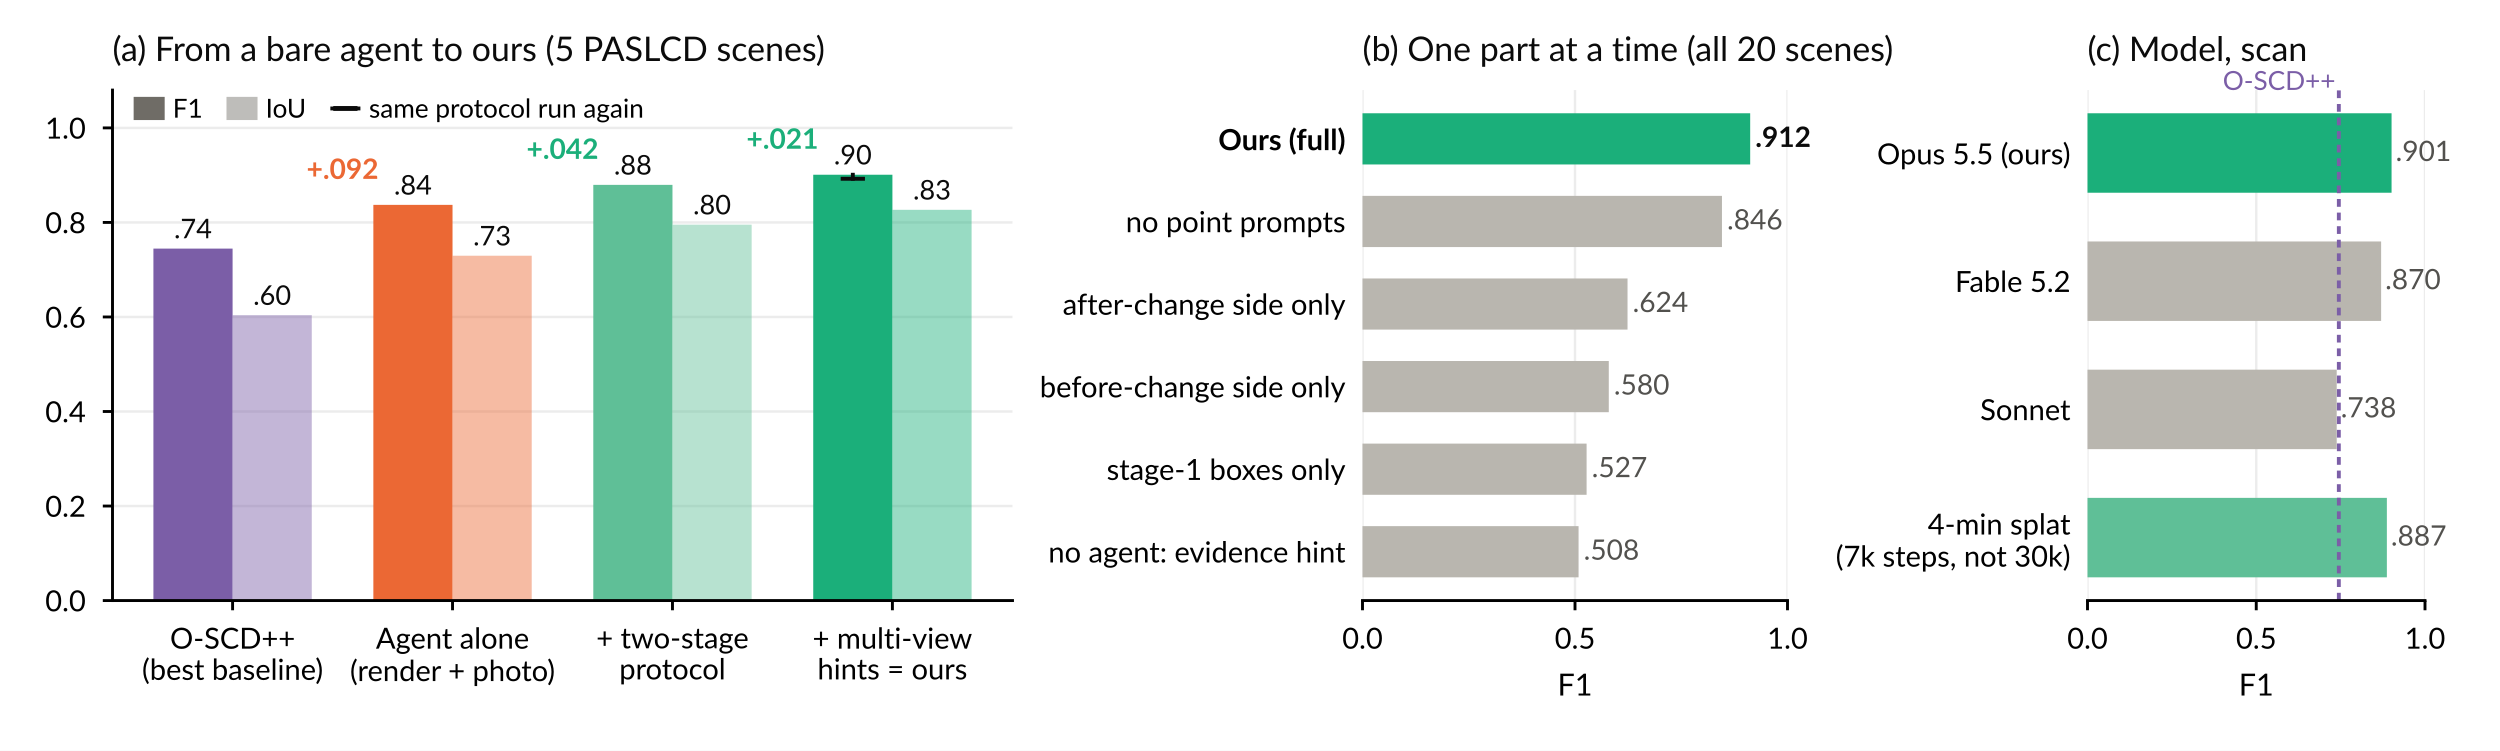
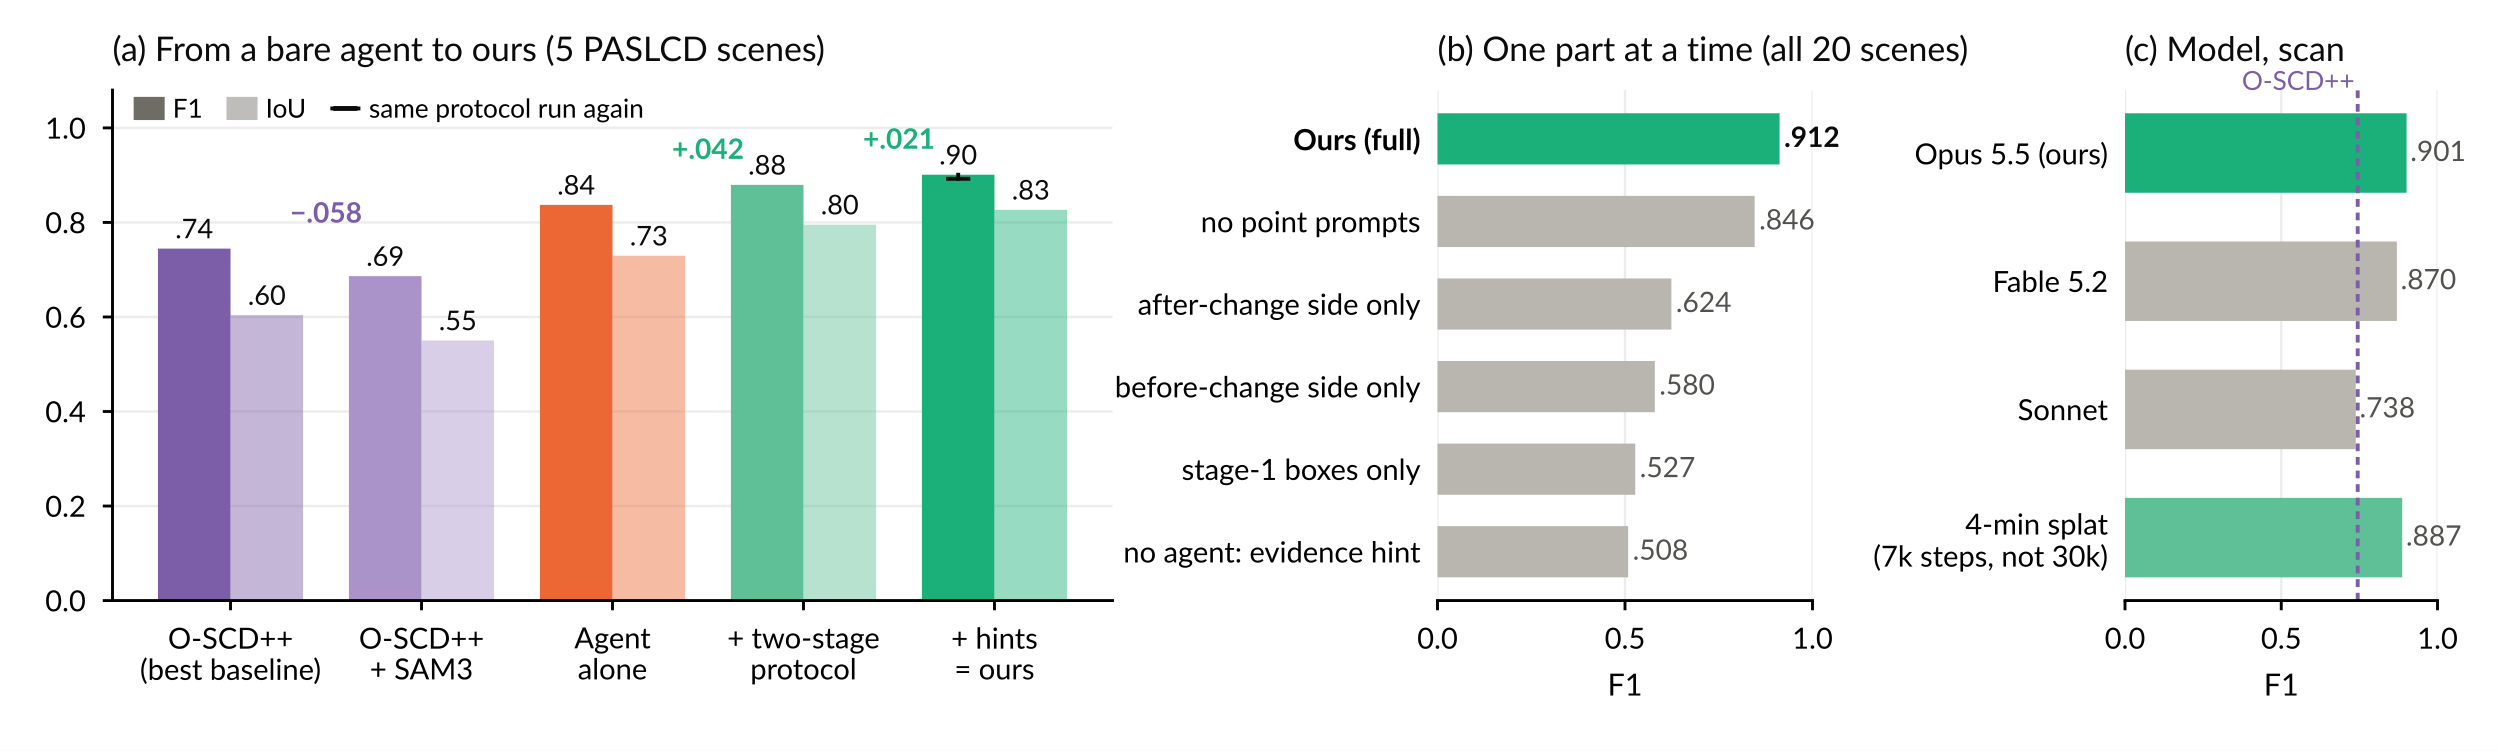
<svg xmlns="http://www.w3.org/2000/svg" xmlns:xlink="http://www.w3.org/1999/xlink" width="515.52pt" height="154.8pt" viewBox="0 0 515.52 154.8" version="1.1">
  <defs>
    <style type="text/css">*{stroke-linejoin: round; stroke-linecap: butt}</style>
  </defs>
  <g id="figure_1">
    <g id="patch_1">
      <path d="M 0 154.8  L 515.52 154.8  L 515.52 0  L 0 0  z " style="fill: #ffffff" />
    </g>
    <g id="axes_1">
      <g id="patch_2">
-         <path d="M 23.198 123.84  L 208.786 123.84  L 208.786 18.576  L 23.198 18.576  z " style="fill: #ffffff" />
+         <path d="M 23.198 123.84  L 229.406 123.84  L 229.406 18.576  L 23.198 18.576  z " style="fill: #ffffff" />
      </g>
      <g id="matplotlib.axis_1">
        <g id="xtick_1">
          <g id="line2d_1">
            <defs>
-               <path id="m0ea1ecc0ac" d="M 0 0  L 0 2  " style="stroke: #000000; stroke-width: 0.6" />
+               <path id="mb992268019" d="M 0 0  L 0 2  " style="stroke: #000000; stroke-width: 0.6" />
            </defs>
            <g>
-               <use xlink:href="#m0ea1ecc0ac" x="47.962" y="123.84" style="stroke: #000000; stroke-width: 0.6" />
+               <use xlink:href="#mb992268019" x="47.537" y="123.84" style="stroke: #000000; stroke-width: 0.6" />
            </g>
          </g>
          <g id="text_1">
-             <text style="font-size: 6px; font-family: 'Lato', 'Nimbus Sans', 'DejaVu Sans', sans-serif" transform="translate(35.05259 133.7594)">O-SCD++</text>
-             <text style="font-size: 6px; font-family: 'Lato', 'Nimbus Sans', 'DejaVu Sans', sans-serif" transform="translate(29.28135 140.1921)">(best baseline)</text>
+             <text style="font-size: 6px; font-family: 'Lato', 'Nimbus Sans', 'DejaVu Sans', sans-serif" transform="translate(34.62802 133.7594)">O-SCD++</text>
+             <text style="font-size: 6px; font-family: 'Lato', 'Nimbus Sans', 'DejaVu Sans', sans-serif" transform="translate(28.85677 140.1921)">(best baseline)</text>
          </g>
        </g>
        <g id="xtick_2">
          <g id="line2d_2">
            <g>
-               <use xlink:href="#m0ea1ecc0ac" x="93.315" y="123.84" style="stroke: #000000; stroke-width: 0.6" />
+               <use xlink:href="#mb992268019" x="86.92" y="123.84" style="stroke: #000000; stroke-width: 0.6" />
            </g>
          </g>
          <g id="text_2">
-             <text style="font-size: 6px; font-family: 'Lato', 'Nimbus Sans', 'DejaVu Sans', sans-serif" transform="translate(77.51032 133.7594)">Agent alone</text>
-             <text style="font-size: 6px; font-family: 'Lato', 'Nimbus Sans', 'DejaVu Sans', sans-serif" transform="translate(72.16845 140.4377)">(render + photo)</text>
+             <text style="font-size: 6px; font-family: 'Lato', 'Nimbus Sans', 'DejaVu Sans', sans-serif" transform="translate(74.01076 133.7594)">O-SCD++</text>
+             <text style="font-size: 6px; font-family: 'Lato', 'Nimbus Sans', 'DejaVu Sans', sans-serif" transform="translate(76.26545 140.092)">+ SAM3</text>
          </g>
        </g>
        <g id="xtick_3">
          <g id="line2d_3">
            <g>
-               <use xlink:href="#m0ea1ecc0ac" x="138.669" y="123.84" style="stroke: #000000; stroke-width: 0.6" />
+               <use xlink:href="#mb992268019" x="126.302" y="123.84" style="stroke: #000000; stroke-width: 0.6" />
            </g>
          </g>
          <g id="text_3">
-             <text style="font-size: 6px; font-family: 'Lato', 'Nimbus Sans', 'DejaVu Sans', sans-serif" transform="translate(122.9493 133.6937)">+ two-stage</text>
-             <text style="font-size: 6px; font-family: 'Lato', 'Nimbus Sans', 'DejaVu Sans', sans-serif" transform="translate(127.6963 140.092)">protocol</text>
+             <text style="font-size: 6px; font-family: 'Lato', 'Nimbus Sans', 'DejaVu Sans', sans-serif" transform="translate(118.4232 133.6937)">Agent</text>
+             <text style="font-size: 6px; font-family: 'Lato', 'Nimbus Sans', 'DejaVu Sans', sans-serif" transform="translate(119.1446 140.092)">alone</text>
          </g>
        </g>
        <g id="xtick_4">
          <g id="line2d_4">
            <g>
-               <use xlink:href="#m0ea1ecc0ac" x="184.022" y="123.84" style="stroke: #000000; stroke-width: 0.6" />
+               <use xlink:href="#mb992268019" x="165.685" y="123.84" style="stroke: #000000; stroke-width: 0.6" />
            </g>
          </g>
          <g id="text_4">
-             <text style="font-size: 6px; font-family: 'Lato', 'Nimbus Sans', 'DejaVu Sans', sans-serif" transform="translate(167.5637 133.7594)">+ multi-view</text>
-             <text style="font-size: 6px; font-family: 'Lato', 'Nimbus Sans', 'DejaVu Sans', sans-serif" transform="translate(168.5702 140.092)">hints = ours</text>
+             <text style="font-size: 6px; font-family: 'Lato', 'Nimbus Sans', 'DejaVu Sans', sans-serif" transform="translate(149.9656 133.6937)">+ two-stage</text>
+             <text style="font-size: 6px; font-family: 'Lato', 'Nimbus Sans', 'DejaVu Sans', sans-serif" transform="translate(154.7126 140.092)">protocol</text>
+           </g>
+         </g>
+         <g id="xtick_5">
+           <g id="line2d_5">
+             <g>
+               <use xlink:href="#mb992268019" x="205.068" y="123.84" style="stroke: #000000; stroke-width: 0.6" />
+             </g>
+           </g>
+           <g id="text_5">
+             <text style="font-size: 6px; font-family: 'Lato', 'Nimbus Sans', 'DejaVu Sans', sans-serif" transform="translate(196.1405 133.7594)">+ hints</text>
+             <text style="font-size: 6px; font-family: 'Lato', 'Nimbus Sans', 'DejaVu Sans', sans-serif" transform="translate(196.8029 140.092)">= ours</text>
          </g>
        </g>
      </g>
      <g id="matplotlib.axis_2">
        <g id="ytick_1">
-           <g id="line2d_5">
-             <path d="M 23.198 123.84  L 208.786 123.84  " clip-path="url(#p0ca81a09af)" style="fill: none; stroke: #ececec; stroke-width: 0.5; stroke-linecap: square" />
-           </g>
          <g id="line2d_6">
+             <path d="M 23.198 123.84  L 229.406 123.84  " clip-path="url(#p29fb59a063)" style="fill: none; stroke: #ececec; stroke-width: 0.5; stroke-linecap: square" />
+           </g>
+           <g id="line2d_7">
            <defs>
-               <path id="mcb70f7524a" d="M 0 0  L -2 0  " style="stroke: #000000; stroke-width: 0.6" />
+               <path id="m5545a5980c" d="M 0 0  L -2 0  " style="stroke: #000000; stroke-width: 0.6" />
            </defs>
            <g>
-               <use xlink:href="#mcb70f7524a" x="23.198" y="123.84" style="stroke: #000000; stroke-width: 0.6" />
-             </g>
-           </g>
-           <g id="text_5">
+               <use xlink:href="#m5545a5980c" x="23.198" y="123.84" style="stroke: #000000; stroke-width: 0.6" />
+             </g>
+           </g>
+           <g id="text_6">
            <text style="font-size: 6px; font-family: 'Lato', 'Nimbus Sans', 'DejaVu Sans', sans-serif; text-anchor: end" x="17.698" y="126.05" transform="rotate(-0 17.6984 126.0497)">0.0</text>
          </g>
        </g>
        <g id="ytick_2">
-           <g id="line2d_7">
-             <path d="M 23.198 104.347  L 208.786 104.347  " clip-path="url(#p0ca81a09af)" style="fill: none; stroke: #ececec; stroke-width: 0.5; stroke-linecap: square" />
-           </g>
          <g id="line2d_8">
-             <g>
-               <use xlink:href="#mcb70f7524a" x="23.198" y="104.347" style="stroke: #000000; stroke-width: 0.6" />
-             </g>
-           </g>
-           <g id="text_6">
+             <path d="M 23.198 104.347  L 229.406 104.347  " clip-path="url(#p29fb59a063)" style="fill: none; stroke: #ececec; stroke-width: 0.5; stroke-linecap: square" />
+           </g>
+           <g id="line2d_9">
+             <g>
+               <use xlink:href="#m5545a5980c" x="23.198" y="104.347" style="stroke: #000000; stroke-width: 0.6" />
+             </g>
+           </g>
+           <g id="text_7">
            <text style="font-size: 6px; font-family: 'Lato', 'Nimbus Sans', 'DejaVu Sans', sans-serif; text-anchor: end" x="17.698" y="106.556" transform="rotate(-0 17.6984 106.5564)">0.2</text>
          </g>
        </g>
        <g id="ytick_3">
-           <g id="line2d_9">
-             <path d="M 23.198 84.853  L 208.786 84.853  " clip-path="url(#p0ca81a09af)" style="fill: none; stroke: #ececec; stroke-width: 0.5; stroke-linecap: square" />
-           </g>
          <g id="line2d_10">
-             <g>
-               <use xlink:href="#mcb70f7524a" x="23.198" y="84.853" style="stroke: #000000; stroke-width: 0.6" />
-             </g>
-           </g>
-           <g id="text_7">
+             <path d="M 23.198 84.853  L 229.406 84.853  " clip-path="url(#p29fb59a063)" style="fill: none; stroke: #ececec; stroke-width: 0.5; stroke-linecap: square" />
+           </g>
+           <g id="line2d_11">
+             <g>
+               <use xlink:href="#m5545a5980c" x="23.198" y="84.853" style="stroke: #000000; stroke-width: 0.6" />
+             </g>
+           </g>
+           <g id="text_8">
            <text style="font-size: 6px; font-family: 'Lato', 'Nimbus Sans', 'DejaVu Sans', sans-serif; text-anchor: end" x="17.698" y="87.063" transform="rotate(-0 17.6984 87.06302)">0.4</text>
          </g>
        </g>
        <g id="ytick_4">
-           <g id="line2d_11">
-             <path d="M 23.198 65.36  L 208.786 65.36  " clip-path="url(#p0ca81a09af)" style="fill: none; stroke: #ececec; stroke-width: 0.5; stroke-linecap: square" />
-           </g>
          <g id="line2d_12">
-             <g>
-               <use xlink:href="#mcb70f7524a" x="23.198" y="65.36" style="stroke: #000000; stroke-width: 0.6" />
-             </g>
-           </g>
-           <g id="text_8">
+             <path d="M 23.198 65.36  L 229.406 65.36  " clip-path="url(#p29fb59a063)" style="fill: none; stroke: #ececec; stroke-width: 0.5; stroke-linecap: square" />
+           </g>
+           <g id="line2d_13">
+             <g>
+               <use xlink:href="#m5545a5980c" x="23.198" y="65.36" style="stroke: #000000; stroke-width: 0.6" />
+             </g>
+           </g>
+           <g id="text_9">
            <text style="font-size: 6px; font-family: 'Lato', 'Nimbus Sans', 'DejaVu Sans', sans-serif; text-anchor: end" x="17.698" y="67.57" transform="rotate(-0 17.6984 67.56969)">0.6</text>
          </g>
        </g>
        <g id="ytick_5">
-           <g id="line2d_13">
-             <path d="M 23.198 45.867  L 208.786 45.867  " clip-path="url(#p0ca81a09af)" style="fill: none; stroke: #ececec; stroke-width: 0.5; stroke-linecap: square" />
-           </g>
          <g id="line2d_14">
-             <g>
-               <use xlink:href="#mcb70f7524a" x="23.198" y="45.867" style="stroke: #000000; stroke-width: 0.6" />
-             </g>
-           </g>
-           <g id="text_9">
+             <path d="M 23.198 45.867  L 229.406 45.867  " clip-path="url(#p29fb59a063)" style="fill: none; stroke: #ececec; stroke-width: 0.5; stroke-linecap: square" />
+           </g>
+           <g id="line2d_15">
+             <g>
+               <use xlink:href="#m5545a5980c" x="23.198" y="45.867" style="stroke: #000000; stroke-width: 0.6" />
+             </g>
+           </g>
+           <g id="text_10">
            <text style="font-size: 6px; font-family: 'Lato', 'Nimbus Sans', 'DejaVu Sans', sans-serif; text-anchor: end" x="17.698" y="48.076" transform="rotate(-0 17.6984 48.07635)">0.8</text>
          </g>
        </g>
        <g id="ytick_6">
-           <g id="line2d_15">
-             <path d="M 23.198 26.373  L 208.786 26.373  " clip-path="url(#p0ca81a09af)" style="fill: none; stroke: #ececec; stroke-width: 0.5; stroke-linecap: square" />
-           </g>
          <g id="line2d_16">
-             <g>
-               <use xlink:href="#mcb70f7524a" x="23.198" y="26.373" style="stroke: #000000; stroke-width: 0.6" />
-             </g>
-           </g>
-           <g id="text_10">
+             <path d="M 23.198 26.373  L 229.406 26.373  " clip-path="url(#p29fb59a063)" style="fill: none; stroke: #ececec; stroke-width: 0.5; stroke-linecap: square" />
+           </g>
+           <g id="line2d_17">
+             <g>
+               <use xlink:href="#m5545a5980c" x="23.198" y="26.373" style="stroke: #000000; stroke-width: 0.6" />
+             </g>
+           </g>
+           <g id="text_11">
            <text style="font-size: 6px; font-family: 'Lato', 'Nimbus Sans', 'DejaVu Sans', sans-serif; text-anchor: end" x="17.698" y="28.583" transform="rotate(-0 17.6984 28.58302)">1.0</text>
          </g>
        </g>
      </g>
      <g id="patch_3">
-         <path d="M 31.634 123.84  L 47.962 123.84  L 47.962 51.257  L 31.634 51.257  z " clip-path="url(#p0ca81a09af)" style="fill: #7b5ea7" />
+         <path d="M 32.571 123.84  L 47.537 123.84  L 47.537 51.257  L 32.571 51.257  z " clip-path="url(#p29fb59a063)" style="fill: #7b5ea7" />
      </g>
      <g id="patch_4">
-         <path d="M 47.962 123.84  L 64.289 123.84  L 64.289 64.99  L 47.962 64.99  z " clip-path="url(#p0ca81a09af)" style="fill: #7b5ea7; opacity: 0.45" />
+         <path d="M 47.537 123.84  L 62.502 123.84  L 62.502 64.99  L 47.537 64.99  z " clip-path="url(#p29fb59a063)" style="fill: #7b5ea7; opacity: 0.45" />
      </g>
      <g id="patch_5">
-         <path d="M 76.988 123.84  L 93.315 123.84  L 93.315 42.251  L 76.988 42.251  z " clip-path="url(#p0ca81a09af)" style="fill: #eb6834" />
+         <path d="M 71.954 123.84  L 86.92 123.84  L 86.92 56.945  L 71.954 56.945  z " clip-path="url(#p29fb59a063)" style="fill: #a993c9" />
      </g>
      <g id="patch_6">
-         <path d="M 93.315 123.84  L 109.642 123.84  L 109.642 52.732  L 93.315 52.732  z " clip-path="url(#p0ca81a09af)" style="fill: #eb6834; opacity: 0.45" />
+         <path d="M 86.92 123.84  L 101.885 123.84  L 101.885 70.208  L 86.92 70.208  z " clip-path="url(#p29fb59a063)" style="fill: #a993c9; opacity: 0.45" />
      </g>
      <g id="patch_7">
-         <path d="M 122.342 123.84  L 138.669 123.84  L 138.669 38.12  L 122.342 38.12  z " clip-path="url(#p0ca81a09af)" style="fill: #5fbf97" />
+         <path d="M 111.337 123.84  L 126.302 123.84  L 126.302 42.251  L 111.337 42.251  z " clip-path="url(#p29fb59a063)" style="fill: #eb6834" />
      </g>
      <g id="patch_8">
-         <path d="M 138.669 123.84  L 154.996 123.84  L 154.996 46.327  L 138.669 46.327  z " clip-path="url(#p0ca81a09af)" style="fill: #5fbf97; opacity: 0.45" />
+         <path d="M 126.302 123.84  L 141.268 123.84  L 141.268 52.732  L 126.302 52.732  z " clip-path="url(#p29fb59a063)" style="fill: #eb6834; opacity: 0.45" />
      </g>
      <g id="patch_9">
-         <path d="M 167.695 123.84  L 184.022 123.84  L 184.022 36.028  L 167.695 36.028  z " clip-path="url(#p0ca81a09af)" style="fill: #1baf7a" />
+         <path d="M 150.72 123.84  L 165.685 123.84  L 165.685 38.12  L 150.72 38.12  z " clip-path="url(#p29fb59a063)" style="fill: #5fbf97" />
      </g>
      <g id="patch_10">
-         <path d="M 184.022 123.84  L 200.35 123.84  L 200.35 43.266  L 184.022 43.266  z " clip-path="url(#p0ca81a09af)" style="fill: #1baf7a; opacity: 0.45" />
+         <path d="M 165.685 123.84  L 180.651 123.84  L 180.651 46.327  L 165.685 46.327  z " clip-path="url(#p29fb59a063)" style="fill: #5fbf97; opacity: 0.45" />
      </g>
      <g id="patch_11">
+         <path d="M 190.102 123.84  L 205.068 123.84  L 205.068 36.028  L 190.102 36.028  z " clip-path="url(#p29fb59a063)" style="fill: #1baf7a" />
+       </g>
+       <g id="patch_12">
+         <path d="M 205.068 123.84  L 220.033 123.84  L 220.033 43.266  L 205.068 43.266  z " clip-path="url(#p29fb59a063)" style="fill: #1baf7a; opacity: 0.45" />
+       </g>
+       <g id="patch_13">
        <path d="M 23.198 123.84  L 23.198 18.576  " style="fill: none; stroke: #000000; stroke-width: 0.6; stroke-linejoin: miter; stroke-linecap: square" />
      </g>
-       <g id="patch_12">
-         <path d="M 23.198 123.84  L 208.786 123.84  " style="fill: none; stroke: #000000; stroke-width: 0.6; stroke-linejoin: miter; stroke-linecap: square" />
-       </g>
-       <g id="text_11">
-         <text style="font-size: 5.6px; font-family: 'Lato', 'Nimbus Sans', 'DejaVu Sans', sans-serif; text-anchor: middle; fill: #0b0b0b" x="39.798" y="49.126" transform="rotate(-0 39.79784 49.12622)">.74</text>
+       <g id="patch_14">
+         <path d="M 23.198 123.84  L 229.406 123.84  " style="fill: none; stroke: #000000; stroke-width: 0.6; stroke-linejoin: miter; stroke-linecap: square" />
      </g>
      <g id="text_12">
-         <text style="font-size: 5.6px; font-family: 'Lato', 'Nimbus Sans', 'DejaVu Sans', sans-serif; text-anchor: middle; fill: #0b0b0b" x="56.125" y="62.859" transform="rotate(-0 56.12516 62.85928)">.60</text>
+         <text style="font-size: 5.6px; font-family: 'Lato', 'Nimbus Sans', 'DejaVu Sans', sans-serif; text-anchor: middle; fill: #0b0b0b" x="40.054" y="49.126" transform="rotate(-0 40.05421 49.12622)">.74</text>
      </g>
      <g id="text_13">
-         <text style="font-size: 5.6px; font-family: 'Lato', 'Nimbus Sans', 'DejaVu Sans', sans-serif; text-anchor: middle; fill: #0b0b0b" x="85.152" y="40.12" transform="rotate(-0 85.15151 40.1203)">.84</text>
+         <text style="font-size: 5.6px; font-family: 'Lato', 'Nimbus Sans', 'DejaVu Sans', sans-serif; text-anchor: middle; fill: #0b0b0b" x="55.02" y="62.859" transform="rotate(-0 55.01965 62.85928)">.60</text>
      </g>
      <g id="text_14">
-         <text style="font-size: 5.6px; font-family: 'Lato', 'Nimbus Sans', 'DejaVu Sans', sans-serif; text-anchor: middle; fill: #0b0b0b" x="101.479" y="50.602" transform="rotate(-0 101.4788 50.60187)">.73</text>
+         <text style="font-size: 5.6px; font-family: 'Lato', 'Nimbus Sans', 'DejaVu Sans', sans-serif; text-anchor: middle; fill: #0b0b0b" x="79.437" y="54.814" transform="rotate(-0 79.43694 54.81438)">.69</text>
      </g>
      <g id="text_15">
-         <text style="font-size: 5.6px; font-family: 'Lato', 'Nimbus Sans', 'DejaVu Sans', sans-serif; text-anchor: middle; fill: #0b0b0b" x="130.505" y="35.99" transform="rotate(-0 130.5052 35.98967)">.88</text>
+         <text style="font-size: 5.6px; font-family: 'Lato', 'Nimbus Sans', 'DejaVu Sans', sans-serif; text-anchor: middle; fill: #0b0b0b" x="94.402" y="68.078" transform="rotate(-0 94.40238 68.07764)">.55</text>
      </g>
      <g id="text_16">
-         <text style="font-size: 5.6px; font-family: 'Lato', 'Nimbus Sans', 'DejaVu Sans', sans-serif; text-anchor: middle; fill: #0b0b0b" x="146.832" y="44.196" transform="rotate(-0 146.8325 44.19636)">.80</text>
+         <text style="font-size: 5.6px; font-family: 'Lato', 'Nimbus Sans', 'DejaVu Sans', sans-serif; text-anchor: middle; fill: #0b0b0b" x="118.82" y="40.12" transform="rotate(-0 118.8197 40.1203)">.84</text>
      </g>
      <g id="text_17">
-         <text style="font-size: 5.6px; font-family: 'Lato', 'Nimbus Sans', 'DejaVu Sans', sans-serif; text-anchor: middle; fill: #0b0b0b" x="175.859" y="33.898" transform="rotate(-0 175.8588 33.89803)">.90</text>
+         <text style="font-size: 5.6px; font-family: 'Lato', 'Nimbus Sans', 'DejaVu Sans', sans-serif; text-anchor: middle; fill: #0b0b0b" x="133.785" y="50.602" transform="rotate(-0 133.7851 50.60187)">.73</text>
      </g>
      <g id="text_18">
-         <text style="font-size: 5.6px; font-family: 'Lato', 'Nimbus Sans', 'DejaVu Sans', sans-serif; text-anchor: middle; fill: #0b0b0b" x="192.186" y="41.136" transform="rotate(-0 192.1862 41.13591)">.83</text>
+         <text style="font-size: 5.6px; font-family: 'Lato', 'Nimbus Sans', 'DejaVu Sans', sans-serif; text-anchor: middle; fill: #0b0b0b" x="158.202" y="35.99" transform="rotate(-0 158.2024 35.98967)">.88</text>
      </g>
      <g id="text_19">
-         <text style="font-weight: 700; font-size: 5.8px; font-family: 'Lato', 'Nimbus Sans', 'DejaVu Sans', sans-serif; text-anchor: middle; fill: #eb6834" x="70.638" y="36.89" transform="rotate(-0 70.63833 36.88999)">+.092</text>
+         <text style="font-size: 5.6px; font-family: 'Lato', 'Nimbus Sans', 'DejaVu Sans', sans-serif; text-anchor: middle; fill: #0b0b0b" x="173.168" y="44.196" transform="rotate(-0 173.1679 44.19636)">.80</text>
      </g>
      <g id="text_20">
-         <text style="font-weight: 700; font-size: 5.8px; font-family: 'Lato', 'Nimbus Sans', 'DejaVu Sans', sans-serif; text-anchor: middle; fill: #1baf7a" x="115.992" y="32.759" transform="rotate(-0 115.992 32.75935)">+.042</text>
+         <text style="font-size: 5.6px; font-family: 'Lato', 'Nimbus Sans', 'DejaVu Sans', sans-serif; text-anchor: middle; fill: #0b0b0b" x="197.585" y="33.898" transform="rotate(-0 197.5851 33.89803)">.90</text>
      </g>
      <g id="text_21">
-         <text style="font-weight: 700; font-size: 5.8px; font-family: 'Lato', 'Nimbus Sans', 'DejaVu Sans', sans-serif; text-anchor: middle; fill: #1baf7a" x="161.346" y="30.668" transform="rotate(-0 161.3457 30.66772)">+.021</text>
+         <text style="font-size: 5.6px; font-family: 'Lato', 'Nimbus Sans', 'DejaVu Sans', sans-serif; text-anchor: middle; fill: #0b0b0b" x="212.551" y="41.136" transform="rotate(-0 212.5506 41.13591)">.83</text>
      </g>
      <g id="text_22">
+         <text style="font-weight: 700; font-size: 5.8px; font-family: 'Lato', 'Nimbus Sans', 'DejaVu Sans', sans-serif; text-anchor: middle; fill: #7b5ea7" x="67.228" y="45.896" transform="rotate(-0 67.2283 45.89591)">−.058</text>
+       </g>
+       <g id="text_23">
+         <text style="font-weight: 700; font-size: 5.8px; font-family: 'Lato', 'Nimbus Sans', 'DejaVu Sans', sans-serif; text-anchor: middle; fill: #1baf7a" x="145.994" y="32.759" transform="rotate(-0 145.9938 32.75935)">+.042</text>
+       </g>
+       <g id="text_24">
+         <text style="font-weight: 700; font-size: 5.8px; font-family: 'Lato', 'Nimbus Sans', 'DejaVu Sans', sans-serif; text-anchor: middle; fill: #1baf7a" x="185.377" y="30.668" transform="rotate(-0 185.3765 30.66772)">+.021</text>
+       </g>
+       <g id="text_25">
        <text style="font-size: 7px; font-family: 'Lato', 'Nimbus Sans', 'DejaVu Sans', sans-serif; text-anchor: start; fill: #0b0b0b" x="23.198" y="12.576" transform="rotate(-0 23.1984 12.576)">(a) From a bare agent to ours  (5 PASLCD scenes)</text>
      </g>
-       <g id="line2d_17">
-         <path d="M 175.859 36.863  L 175.859 36.028  " clip-path="url(#p0ca81a09af)" style="fill: none; stroke: #0b0b0b; stroke-width: 0.8; stroke-linecap: square" />
-       </g>
      <g id="line2d_18">
+         <path d="M 197.585 36.863  L 197.585 36.028  " clip-path="url(#p29fb59a063)" style="fill: none; stroke: #0b0b0b; stroke-width: 0.8; stroke-linecap: square" />
+       </g>
+       <g id="line2d_19">
        <defs>
-           <path id="mda3240e6ec" d="M 2.5 0  L -2.5 -0  " style="stroke: #0b0b0b; stroke-width: 0.8" />
+           <path id="m561ad31803" d="M 2.5 0  L -2.5 -0  " style="stroke: #0b0b0b; stroke-width: 0.8" />
        </defs>
-         <g clip-path="url(#p0ca81a09af)">
-           <use xlink:href="#mda3240e6ec" x="175.859" y="36.863" style="fill: #0b0b0b; stroke: #0b0b0b; stroke-width: 0.8" />
+         <g clip-path="url(#p29fb59a063)">
+           <use xlink:href="#m561ad31803" x="197.585" y="36.863" style="fill: #0b0b0b; stroke: #0b0b0b; stroke-width: 0.8" />
        </g>
      </g>
      <g id="legend_1">
-         <g id="patch_13">
+         <g id="patch_15">
          <path d="M 28.058 24.256  L 33.458 24.256  L 33.458 20.476  L 28.058 20.476  z " style="fill: #6f6c66; stroke: #6f6c66; stroke-linejoin: miter" />
        </g>
-         <g id="text_23">
+         <g id="text_26">
          <text style="font-size: 5.4px; font-family: 'Lato', 'Nimbus Sans', 'DejaVu Sans', sans-serif; text-anchor: start" x="35.618" y="24.256" transform="rotate(-0 35.6184 24.25552)">F1</text>
        </g>
-         <g id="patch_14">
+         <g id="patch_16">
          <path d="M 47.204 24.256  L 52.604 24.256  L 52.604 20.476  L 47.204 20.476  z " style="fill: #6f6c66; opacity: 0.45; stroke: #6f6c66; stroke-linejoin: miter" />
        </g>
-         <g id="text_24">
+         <g id="text_27">
          <text style="font-size: 5.4px; font-family: 'Lato', 'Nimbus Sans', 'DejaVu Sans', sans-serif; text-anchor: start" x="54.764" y="24.256" transform="rotate(-0 54.76393 24.25552)">IoU</text>
        </g>
-         <g id="line2d_19">
+         <g id="line2d_20">
          <path d="M 68.52 22.366  L 71.22 22.366  L 73.92 22.366  " style="fill: none; stroke: #0b0b0b; stroke-width: 0.8; stroke-linecap: square" />
          <defs>
-             <path id="md115f1f665" d="M 2.5 0  L -2.5 -0  " style="stroke: #0b0b0b" />
+             <path id="mec2318c222" d="M 2.5 0  L -2.5 -0  " style="stroke: #0b0b0b" />
          </defs>
          <g>
-             <use xlink:href="#md115f1f665" x="71.22" y="22.366" style="fill: #0b0b0b; stroke: #0b0b0b" />
-           </g>
-         </g>
-         <g id="text_25">
+             <use xlink:href="#mec2318c222" x="71.22" y="22.366" style="fill: #0b0b0b; stroke: #0b0b0b" />
+           </g>
+         </g>
+         <g id="text_28">
          <text style="font-size: 5.4px; font-family: 'Lato', 'Nimbus Sans', 'DejaVu Sans', sans-serif; text-anchor: start" x="76.08" y="24.256" transform="rotate(-0 76.08043 24.25552)">same protocol run again</text>
        </g>
      </g>
    </g>
    <g id="axes_2">
-       <g id="patch_15">
-         <path d="M 280.958 123.84  L 368.597 123.84  L 368.597 18.576  L 280.958 18.576  z " style="fill: #ffffff" />
+       <g id="patch_17">
+         <path d="M 296.424 123.84  L 373.752 123.84  L 373.752 18.576  L 296.424 18.576  z " style="fill: #ffffff" />
      </g>
      <g id="matplotlib.axis_3">
-         <g id="xtick_5">
-           <g id="line2d_20">
-             <path d="M 280.958 123.84  L 280.958 18.576  " clip-path="url(#pdda3e98c49)" style="fill: none; stroke: #ececec; stroke-width: 0.5; stroke-linecap: square" />
-           </g>
+         <g id="xtick_6">
          <g id="line2d_21">
-             <g>
-               <use xlink:href="#m0ea1ecc0ac" x="280.958" y="123.84" style="stroke: #000000; stroke-width: 0.6" />
-             </g>
-           </g>
-           <g id="text_26">
-             <text style="font-size: 6px; font-family: 'Lato', 'Nimbus Sans', 'DejaVu Sans', sans-serif; text-anchor: middle" x="280.958" y="133.759" transform="rotate(-0 280.9584 133.7594)">0.0</text>
-           </g>
-         </g>
-         <g id="xtick_6">
+             <path d="M 296.424 123.84  L 296.424 18.576  " clip-path="url(#p1421ed6f34)" style="fill: none; stroke: #ececec; stroke-width: 0.5; stroke-linecap: square" />
+           </g>
          <g id="line2d_22">
-             <path d="M 324.778 123.84  L 324.778 18.576  " clip-path="url(#pdda3e98c49)" style="fill: none; stroke: #ececec; stroke-width: 0.5; stroke-linecap: square" />
-           </g>
+             <g>
+               <use xlink:href="#mb992268019" x="296.424" y="123.84" style="stroke: #000000; stroke-width: 0.6" />
+             </g>
+           </g>
+           <g id="text_29">
+             <text style="font-size: 6px; font-family: 'Lato', 'Nimbus Sans', 'DejaVu Sans', sans-serif; text-anchor: middle" x="296.424" y="133.759" transform="rotate(-0 296.424 133.7594)">0.0</text>
+           </g>
+         </g>
+         <g id="xtick_7">
          <g id="line2d_23">
-             <g>
-               <use xlink:href="#m0ea1ecc0ac" x="324.778" y="123.84" style="stroke: #000000; stroke-width: 0.6" />
-             </g>
-           </g>
-           <g id="text_27">
-             <text style="font-size: 6px; font-family: 'Lato', 'Nimbus Sans', 'DejaVu Sans', sans-serif; text-anchor: middle" x="324.778" y="133.759" transform="rotate(-0 324.7776 133.7594)">0.5</text>
-           </g>
-         </g>
-         <g id="xtick_7">
+             <path d="M 335.088 123.84  L 335.088 18.576  " clip-path="url(#p1421ed6f34)" style="fill: none; stroke: #ececec; stroke-width: 0.5; stroke-linecap: square" />
+           </g>
          <g id="line2d_24">
-             <path d="M 368.597 123.84  L 368.597 18.576  " clip-path="url(#pdda3e98c49)" style="fill: none; stroke: #ececec; stroke-width: 0.5; stroke-linecap: square" />
-           </g>
+             <g>
+               <use xlink:href="#mb992268019" x="335.088" y="123.84" style="stroke: #000000; stroke-width: 0.6" />
+             </g>
+           </g>
+           <g id="text_30">
+             <text style="font-size: 6px; font-family: 'Lato', 'Nimbus Sans', 'DejaVu Sans', sans-serif; text-anchor: middle" x="335.088" y="133.759" transform="rotate(-0 335.088 133.7594)">0.5</text>
+           </g>
+         </g>
+         <g id="xtick_8">
          <g id="line2d_25">
-             <g>
-               <use xlink:href="#m0ea1ecc0ac" x="368.597" y="123.84" style="stroke: #000000; stroke-width: 0.6" />
-             </g>
-           </g>
-           <g id="text_28">
-             <text style="font-size: 6px; font-family: 'Lato', 'Nimbus Sans', 'DejaVu Sans', sans-serif; text-anchor: middle" x="368.597" y="133.759" transform="rotate(-0 368.5968 133.7594)">1.0</text>
-           </g>
-         </g>
-         <g id="text_29">
-           <text style="font-size: 6.3px; font-family: 'Lato', 'Nimbus Sans', 'DejaVu Sans', sans-serif; text-anchor: middle" x="324.778" y="143.429" transform="rotate(-0 324.7776 143.4291)">F1</text>
+             <path d="M 373.752 123.84  L 373.752 18.576  " clip-path="url(#p1421ed6f34)" style="fill: none; stroke: #ececec; stroke-width: 0.5; stroke-linecap: square" />
+           </g>
+           <g id="line2d_26">
+             <g>
+               <use xlink:href="#mb992268019" x="373.752" y="123.84" style="stroke: #000000; stroke-width: 0.6" />
+             </g>
+           </g>
+           <g id="text_31">
+             <text style="font-size: 6px; font-family: 'Lato', 'Nimbus Sans', 'DejaVu Sans', sans-serif; text-anchor: middle" x="373.752" y="133.759" transform="rotate(-0 373.752 133.7594)">1.0</text>
+           </g>
+         </g>
+         <g id="text_32">
+           <text style="font-size: 6.3px; font-family: 'Lato', 'Nimbus Sans', 'DejaVu Sans', sans-serif; text-anchor: middle" x="335.088" y="143.429" transform="rotate(-0 335.088 143.4291)">F1</text>
        </g>
      </g>
      <g id="matplotlib.axis_4">
        <g id="ytick_7">
-           <g id="line2d_26" />
-           <g id="text_30">
-             <text style="font-weight: 700; font-size: 6px; font-family: 'Lato', 'Nimbus Sans', 'DejaVu Sans', sans-serif; text-anchor: end" x="277.458" y="30.966" transform="rotate(-0 277.4584 30.96566)">Ours (full)</text>
+           <g id="line2d_27" />
+           <g id="text_33">
+             <text style="font-weight: 700; font-size: 6px; font-family: 'Lato', 'Nimbus Sans', 'DejaVu Sans', sans-serif; text-anchor: end" x="292.924" y="30.966" transform="rotate(-0 292.924 30.96566)">Ours (full)</text>
          </g>
        </g>
        <g id="ytick_8">
-           <g id="line2d_27" />
-           <g id="text_31">
-             <text style="font-size: 6px; font-family: 'Lato', 'Nimbus Sans', 'DejaVu Sans', sans-serif; text-anchor: end" x="277.458" y="47.876" transform="rotate(-0 277.4584 47.87644)">no point prompts</text>
+           <g id="line2d_28" />
+           <g id="text_34">
+             <text style="font-size: 6px; font-family: 'Lato', 'Nimbus Sans', 'DejaVu Sans', sans-serif; text-anchor: end" x="292.924" y="47.876" transform="rotate(-0 292.924 47.87644)">no point prompts</text>
          </g>
        </g>
        <g id="ytick_9">
-           <g id="line2d_28" />
-           <g id="text_32">
-             <text style="font-size: 6px; font-family: 'Lato', 'Nimbus Sans', 'DejaVu Sans', sans-serif; text-anchor: end" x="277.458" y="64.904" transform="rotate(-0 277.4584 64.90394)">after-change side only</text>
+           <g id="line2d_29" />
+           <g id="text_35">
+             <text style="font-size: 6px; font-family: 'Lato', 'Nimbus Sans', 'DejaVu Sans', sans-serif; text-anchor: end" x="292.924" y="64.904" transform="rotate(-0 292.924 64.90394)">after-change side only</text>
          </g>
        </g>
        <g id="ytick_10">
-           <g id="line2d_29" />
-           <g id="text_33">
-             <text style="font-size: 6px; font-family: 'Lato', 'Nimbus Sans', 'DejaVu Sans', sans-serif; text-anchor: end" x="277.458" y="81.931" transform="rotate(-0 277.4584 81.93144)">before-change side only</text>
+           <g id="line2d_30" />
+           <g id="text_36">
+             <text style="font-size: 6px; font-family: 'Lato', 'Nimbus Sans', 'DejaVu Sans', sans-serif; text-anchor: end" x="292.924" y="81.931" transform="rotate(-0 292.924 81.93144)">before-change side only</text>
          </g>
        </g>
        <g id="ytick_11">
-           <g id="line2d_30" />
-           <g id="text_34">
-             <text style="font-size: 6px; font-family: 'Lato', 'Nimbus Sans', 'DejaVu Sans', sans-serif; text-anchor: end" x="277.458" y="98.959" transform="rotate(-0 277.4584 98.95894)">stage-1 boxes only</text>
+           <g id="line2d_31" />
+           <g id="text_37">
+             <text style="font-size: 6px; font-family: 'Lato', 'Nimbus Sans', 'DejaVu Sans', sans-serif; text-anchor: end" x="292.924" y="98.959" transform="rotate(-0 292.924 98.95894)">stage-1 boxes only</text>
          </g>
        </g>
        <g id="ytick_12">
-           <g id="line2d_31" />
-           <g id="text_35">
-             <text style="font-size: 6px; font-family: 'Lato', 'Nimbus Sans', 'DejaVu Sans', sans-serif; text-anchor: end" x="277.458" y="115.986" transform="rotate(-0 277.4584 115.9864)">no agent: evidence hint</text>
-           </g>
-         </g>
-       </g>
-       <g id="patch_16">
-         <path d="M 280.958 33.918  L 360.902 33.918  L 360.902 23.361  L 280.958 23.361  z " clip-path="url(#pdda3e98c49)" style="fill: #1baf7a" />
-       </g>
-       <g id="patch_17">
-         <path d="M 280.958 50.945  L 355.083 50.945  L 355.083 40.388  L 280.958 40.388  z " clip-path="url(#pdda3e98c49)" style="fill: #b9b6af" />
+           <g id="line2d_32" />
+           <g id="text_38">
+             <text style="font-size: 6px; font-family: 'Lato', 'Nimbus Sans', 'DejaVu Sans', sans-serif; text-anchor: end" x="292.924" y="115.986" transform="rotate(-0 292.924 115.9864)">no agent: evidence hint</text>
+           </g>
+         </g>
      </g>
      <g id="patch_18">
-         <path d="M 280.958 67.973  L 335.61 67.973  L 335.61 57.416  L 280.958 57.416  z " clip-path="url(#pdda3e98c49)" style="fill: #b9b6af" />
+         <path d="M 296.424 33.918  L 366.963 33.918  L 366.963 23.361  L 296.424 23.361  z " clip-path="url(#p1421ed6f34)" style="fill: #1baf7a" />
      </g>
      <g id="patch_19">
-         <path d="M 280.958 85  L 331.745 85  L 331.745 74.443  L 280.958 74.443  z " clip-path="url(#pdda3e98c49)" style="fill: #b9b6af" />
+         <path d="M 296.424 50.945  L 361.828 50.945  L 361.828 40.388  L 296.424 40.388  z " clip-path="url(#p1421ed6f34)" style="fill: #b9b6af" />
      </g>
      <g id="patch_20">
-         <path d="M 280.958 102.028  L 327.17 102.028  L 327.17 91.471  L 280.958 91.471  z " clip-path="url(#pdda3e98c49)" style="fill: #b9b6af" />
+         <path d="M 296.424 67.973  L 344.646 67.973  L 344.646 57.416  L 296.424 57.416  z " clip-path="url(#p1421ed6f34)" style="fill: #b9b6af" />
      </g>
      <g id="patch_21">
-         <path d="M 280.958 119.055  L 325.514 119.055  L 325.514 108.498  L 280.958 108.498  z " clip-path="url(#pdda3e98c49)" style="fill: #b9b6af" />
+         <path d="M 296.424 85  L 341.236 85  L 341.236 74.443  L 296.424 74.443  z " clip-path="url(#p1421ed6f34)" style="fill: #b9b6af" />
      </g>
      <g id="patch_22">
-         <path d="M 280.958 123.84  L 368.597 123.84  " style="fill: none; stroke: #000000; stroke-width: 0.6; stroke-linejoin: miter; stroke-linecap: square" />
-       </g>
-       <g id="text_36">
-         <text style="font-weight: 700; font-size: 5.8px; font-family: 'Lato', 'Nimbus Sans', 'DejaVu Sans', sans-serif; text-anchor: start; fill: #0b0b0b" x="361.954" y="30.308" transform="rotate(-0 361.9538 30.30811)">.912</text>
-       </g>
-       <g id="text_37">
-         <text style="font-size: 5.8px; font-family: 'Lato', 'Nimbus Sans', 'DejaVu Sans', sans-serif; text-anchor: start; fill: #52514e" x="356.135" y="47.305" transform="rotate(-0 356.1346 47.30525)">.846</text>
-       </g>
-       <g id="text_38">
-         <text style="font-size: 5.8px; font-family: 'Lato', 'Nimbus Sans', 'DejaVu Sans', sans-serif; text-anchor: start; fill: #52514e" x="336.661" y="64.333" transform="rotate(-0 336.6614 64.33275)">.624</text>
+         <path d="M 296.424 102.028  L 337.199 102.028  L 337.199 91.471  L 296.424 91.471  z " clip-path="url(#p1421ed6f34)" style="fill: #b9b6af" />
+       </g>
+       <g id="patch_23">
+         <path d="M 296.424 119.055  L 335.738 119.055  L 335.738 108.498  L 296.424 108.498  z " clip-path="url(#p1421ed6f34)" style="fill: #b9b6af" />
+       </g>
+       <g id="patch_24">
+         <path d="M 296.424 123.84  L 373.752 123.84  " style="fill: none; stroke: #000000; stroke-width: 0.6; stroke-linejoin: miter; stroke-linecap: square" />
      </g>
      <g id="text_39">
-         <text style="font-size: 5.8px; font-family: 'Lato', 'Nimbus Sans', 'DejaVu Sans', sans-serif; text-anchor: start; fill: #52514e" x="332.797" y="81.36" transform="rotate(-0 332.7965 81.36025)">.580</text>
+         <text style="font-weight: 700; font-size: 5.8px; font-family: 'Lato', 'Nimbus Sans', 'DejaVu Sans', sans-serif; text-anchor: start; fill: #0b0b0b" x="367.891" y="30.308" transform="rotate(-0 367.8905 30.30811)">.912</text>
      </g>
      <g id="text_40">
-         <text style="font-size: 5.8px; font-family: 'Lato', 'Nimbus Sans', 'DejaVu Sans', sans-serif; text-anchor: start; fill: #52514e" x="328.222" y="98.388" transform="rotate(-0 328.2218 98.38775)">.527</text>
+         <text style="font-size: 5.8px; font-family: 'Lato', 'Nimbus Sans', 'DejaVu Sans', sans-serif; text-anchor: start; fill: #52514e" x="362.756" y="47.305" transform="rotate(-0 362.756 47.30525)">.846</text>
      </g>
      <g id="text_41">
-         <text style="font-size: 5.8px; font-family: 'Lato', 'Nimbus Sans', 'DejaVu Sans', sans-serif; text-anchor: start; fill: #52514e" x="326.565" y="115.415" transform="rotate(-0 326.5654 115.4152)">.508</text>
+         <text style="font-size: 5.8px; font-family: 'Lato', 'Nimbus Sans', 'DejaVu Sans', sans-serif; text-anchor: start; fill: #52514e" x="345.574" y="64.333" transform="rotate(-0 345.5737 64.33275)">.624</text>
      </g>
      <g id="text_42">
-         <text style="font-size: 7px; font-family: 'Lato', 'Nimbus Sans', 'DejaVu Sans', sans-serif; text-anchor: start; fill: #0b0b0b" x="280.958" y="12.576" transform="rotate(-0 280.9584 12.576)">(b) One part at a time  (all 20 scenes)</text>
+         <text style="font-size: 5.8px; font-family: 'Lato', 'Nimbus Sans', 'DejaVu Sans', sans-serif; text-anchor: start; fill: #52514e" x="342.164" y="81.36" transform="rotate(-0 342.1635 81.36025)">.580</text>
+       </g>
+       <g id="text_43">
+         <text style="font-size: 5.8px; font-family: 'Lato', 'Nimbus Sans', 'DejaVu Sans', sans-serif; text-anchor: start; fill: #52514e" x="338.127" y="98.388" transform="rotate(-0 338.127 98.38775)">.527</text>
+       </g>
+       <g id="text_44">
+         <text style="font-size: 5.8px; font-family: 'Lato', 'Nimbus Sans', 'DejaVu Sans', sans-serif; text-anchor: start; fill: #52514e" x="336.665" y="115.415" transform="rotate(-0 336.6655 115.4152)">.508</text>
+       </g>
+       <g id="text_45">
+         <text style="font-size: 7px; font-family: 'Lato', 'Nimbus Sans', 'DejaVu Sans', sans-serif; text-anchor: start; fill: #0b0b0b" x="296.424" y="12.576" transform="rotate(-0 296.424 12.576)">(b) One part at a time  (all 20 scenes)</text>
      </g>
    </g>
    <g id="axes_3">
-       <g id="patch_23">
-         <path d="M 430.459 123.84  L 500.054 123.84  L 500.054 18.576  L 430.459 18.576  z " style="fill: #ffffff" />
+       <g id="patch_25">
+         <path d="M 438.192 123.84  L 502.632 123.84  L 502.632 18.576  L 438.192 18.576  z " style="fill: #ffffff" />
      </g>
      <g id="matplotlib.axis_5">
-         <g id="xtick_8">
-           <g id="line2d_32">
-             <path d="M 430.459 123.84  L 430.459 18.576  " clip-path="url(#pee7757d5d1)" style="fill: none; stroke: #ececec; stroke-width: 0.5; stroke-linecap: square" />
-           </g>
+         <g id="xtick_9">
          <g id="line2d_33">
-             <g>
-               <use xlink:href="#m0ea1ecc0ac" x="430.459" y="123.84" style="stroke: #000000; stroke-width: 0.6" />
-             </g>
-           </g>
-           <g id="text_43">
-             <text style="font-size: 6px; font-family: 'Lato', 'Nimbus Sans', 'DejaVu Sans', sans-serif; text-anchor: middle" x="430.459" y="133.759" transform="rotate(-0 430.4592 133.7594)">0.0</text>
-           </g>
-         </g>
-         <g id="xtick_9">
+             <path d="M 438.192 123.84  L 438.192 18.576  " clip-path="url(#p6570a2f212)" style="fill: none; stroke: #ececec; stroke-width: 0.5; stroke-linecap: square" />
+           </g>
          <g id="line2d_34">
-             <path d="M 465.257 123.84  L 465.257 18.576  " clip-path="url(#pee7757d5d1)" style="fill: none; stroke: #ececec; stroke-width: 0.5; stroke-linecap: square" />
-           </g>
+             <g>
+               <use xlink:href="#mb992268019" x="438.192" y="123.84" style="stroke: #000000; stroke-width: 0.6" />
+             </g>
+           </g>
+           <g id="text_46">
+             <text style="font-size: 6px; font-family: 'Lato', 'Nimbus Sans', 'DejaVu Sans', sans-serif; text-anchor: middle" x="438.192" y="133.759" transform="rotate(-0 438.192 133.7594)">0.0</text>
+           </g>
+         </g>
+         <g id="xtick_10">
          <g id="line2d_35">
-             <g>
-               <use xlink:href="#m0ea1ecc0ac" x="465.257" y="123.84" style="stroke: #000000; stroke-width: 0.6" />
-             </g>
-           </g>
-           <g id="text_44">
-             <text style="font-size: 6px; font-family: 'Lato', 'Nimbus Sans', 'DejaVu Sans', sans-serif; text-anchor: middle" x="465.257" y="133.759" transform="rotate(-0 465.2568 133.7594)">0.5</text>
-           </g>
-         </g>
-         <g id="xtick_10">
+             <path d="M 470.412 123.84  L 470.412 18.576  " clip-path="url(#p6570a2f212)" style="fill: none; stroke: #ececec; stroke-width: 0.5; stroke-linecap: square" />
+           </g>
          <g id="line2d_36">
-             <path d="M 500.054 123.84  L 500.054 18.576  " clip-path="url(#pee7757d5d1)" style="fill: none; stroke: #ececec; stroke-width: 0.5; stroke-linecap: square" />
-           </g>
+             <g>
+               <use xlink:href="#mb992268019" x="470.412" y="123.84" style="stroke: #000000; stroke-width: 0.6" />
+             </g>
+           </g>
+           <g id="text_47">
+             <text style="font-size: 6px; font-family: 'Lato', 'Nimbus Sans', 'DejaVu Sans', sans-serif; text-anchor: middle" x="470.412" y="133.759" transform="rotate(-0 470.412 133.7594)">0.5</text>
+           </g>
+         </g>
+         <g id="xtick_11">
          <g id="line2d_37">
-             <g>
-               <use xlink:href="#m0ea1ecc0ac" x="500.054" y="123.84" style="stroke: #000000; stroke-width: 0.6" />
-             </g>
-           </g>
-           <g id="text_45">
-             <text style="font-size: 6px; font-family: 'Lato', 'Nimbus Sans', 'DejaVu Sans', sans-serif; text-anchor: middle" x="500.054" y="133.759" transform="rotate(-0 500.0544 133.7594)">1.0</text>
-           </g>
-         </g>
-         <g id="text_46">
-           <text style="font-size: 6.3px; font-family: 'Lato', 'Nimbus Sans', 'DejaVu Sans', sans-serif; text-anchor: middle" x="465.257" y="143.429" transform="rotate(-0 465.2568 143.4291)">F1</text>
+             <path d="M 502.632 123.84  L 502.632 18.576  " clip-path="url(#p6570a2f212)" style="fill: none; stroke: #ececec; stroke-width: 0.5; stroke-linecap: square" />
+           </g>
+           <g id="line2d_38">
+             <g>
+               <use xlink:href="#mb992268019" x="502.632" y="123.84" style="stroke: #000000; stroke-width: 0.6" />
+             </g>
+           </g>
+           <g id="text_48">
+             <text style="font-size: 6px; font-family: 'Lato', 'Nimbus Sans', 'DejaVu Sans', sans-serif; text-anchor: middle" x="502.632" y="133.759" transform="rotate(-0 502.632 133.7594)">1.0</text>
+           </g>
+         </g>
+         <g id="text_49">
+           <text style="font-size: 6.3px; font-family: 'Lato', 'Nimbus Sans', 'DejaVu Sans', sans-serif; text-anchor: middle" x="470.412" y="143.429" transform="rotate(-0 470.412 143.4291)">F1</text>
        </g>
      </g>
      <g id="matplotlib.axis_6">
        <g id="ytick_13">
-           <g id="line2d_38" />
-           <g id="text_47">
-             <text style="font-size: 6px; font-family: 'Lato', 'Nimbus Sans', 'DejaVu Sans', sans-serif; text-anchor: end" x="426.959" y="33.882" transform="rotate(-0 426.9592 33.88197)">Opus 5.5 (ours)</text>
+           <g id="line2d_39" />
+           <g id="text_50">
+             <text style="font-size: 6px; font-family: 'Lato', 'Nimbus Sans', 'DejaVu Sans', sans-serif; text-anchor: end" x="434.692" y="33.882" transform="rotate(-0 434.692 33.88197)">Opus 5.5 (ours)</text>
          </g>
        </g>
        <g id="ytick_14">
-           <g id="line2d_39" />
-           <g id="text_48">
-             <text style="font-size: 6px; font-family: 'Lato', 'Nimbus Sans', 'DejaVu Sans', sans-serif; text-anchor: end" x="426.959" y="60.2" transform="rotate(-0 426.9592 60.20021)">Fable 5.2</text>
+           <g id="line2d_40" />
+           <g id="text_51">
+             <text style="font-size: 6px; font-family: 'Lato', 'Nimbus Sans', 'DejaVu Sans', sans-serif; text-anchor: end" x="434.692" y="60.2" transform="rotate(-0 434.692 60.20021)">Fable 5.2</text>
          </g>
        </g>
        <g id="ytick_15">
-           <g id="line2d_40" />
-           <g id="text_49">
-             <text style="font-size: 6px; font-family: 'Lato', 'Nimbus Sans', 'DejaVu Sans', sans-serif; text-anchor: end" x="426.959" y="86.635" transform="rotate(-0 426.9592 86.63517)">Sonnet</text>
+           <g id="line2d_41" />
+           <g id="text_52">
+             <text style="font-size: 6px; font-family: 'Lato', 'Nimbus Sans', 'DejaVu Sans', sans-serif; text-anchor: end" x="434.692" y="86.635" transform="rotate(-0 434.692 86.63517)">Sonnet</text>
          </g>
        </g>
        <g id="ytick_16">
-           <g id="line2d_41" />
-           <g id="text_50">
-             <text style="font-size: 6px; font-family: 'Lato', 'Nimbus Sans', 'DejaVu Sans', sans-serif" transform="translate(397.5198 110.229)">4-min splat</text>
-             <text style="font-size: 6px; font-family: 'Lato', 'Nimbus Sans', 'DejaVu Sans', sans-serif" transform="translate(378.5401 116.8418)">(7k steps, not 30k)</text>
-           </g>
-         </g>
-       </g>
-       <g id="patch_24">
-         <path d="M 430.459 39.75  L 493.16 39.75  L 493.16 23.361  L 430.459 23.361  z " clip-path="url(#pee7757d5d1)" style="fill: #1baf7a" />
-       </g>
-       <g id="patch_25">
-         <path d="M 430.459 66.185  L 491.006 66.185  L 491.006 49.796  L 430.459 49.796  z " clip-path="url(#pee7757d5d1)" style="fill: #b9b6af" />
+           <g id="line2d_42" />
+           <g id="text_53">
+             <text style="font-size: 6px; font-family: 'Lato', 'Nimbus Sans', 'DejaVu Sans', sans-serif" transform="translate(405.2526 110.229)">4-min splat</text>
+             <text style="font-size: 6px; font-family: 'Lato', 'Nimbus Sans', 'DejaVu Sans', sans-serif" transform="translate(386.2729 116.8418)">(7k steps, not 30k)</text>
+           </g>
+         </g>
      </g>
      <g id="patch_26">
-         <path d="M 430.459 92.62  L 481.85 92.62  L 481.85 76.231  L 430.459 76.231  z " clip-path="url(#pee7757d5d1)" style="fill: #b9b6af" />
+         <path d="M 438.192 39.75  L 496.249 39.75  L 496.249 23.361  L 438.192 23.361  z " clip-path="url(#p6570a2f212)" style="fill: #1baf7a" />
      </g>
      <g id="patch_27">
-         <path d="M 430.459 119.055  L 492.192 119.055  L 492.192 102.666  L 430.459 102.666  z " clip-path="url(#pee7757d5d1)" style="fill: #5fbf97" />
-       </g>
-       <g id="line2d_42">
-         <path d="M 482.287 123.84  L 482.287 18.576  " clip-path="url(#pee7757d5d1)" style="fill: none; stroke-dasharray: 1.6,1.2; stroke-dashoffset: 0; stroke: #7b5ea7; stroke-width: 0.8" />
+         <path d="M 438.192 66.185  L 494.254 66.185  L 494.254 49.796  L 438.192 49.796  z " clip-path="url(#p6570a2f212)" style="fill: #b9b6af" />
      </g>
      <g id="patch_28">
-         <path d="M 430.459 123.84  L 500.054 123.84  " style="fill: none; stroke: #000000; stroke-width: 0.6; stroke-linejoin: miter; stroke-linecap: square" />
-       </g>
-       <g id="text_51">
-         <text style="font-size: 5.8px; font-family: 'Lato', 'Nimbus Sans', 'DejaVu Sans', sans-serif; text-anchor: start; fill: #52514e" x="493.995" y="33.194" transform="rotate(-0 493.9954 33.19406)">.901</text>
-       </g>
-       <g id="text_52">
-         <text style="font-size: 5.8px; font-family: 'Lato', 'Nimbus Sans', 'DejaVu Sans', sans-serif; text-anchor: start; fill: #52514e" x="491.841" y="59.629" transform="rotate(-0 491.8408 59.62902)">.870</text>
-       </g>
-       <g id="text_53">
-         <text style="font-size: 5.8px; font-family: 'Lato', 'Nimbus Sans', 'DejaVu Sans', sans-serif; text-anchor: start; fill: #52514e" x="482.685" y="86.064" transform="rotate(-0 482.6848 86.06398)">.738</text>
+         <path d="M 438.192 92.62  L 485.776 92.62  L 485.776 76.231  L 438.192 76.231  z " clip-path="url(#p6570a2f212)" style="fill: #b9b6af" />
+       </g>
+       <g id="patch_29">
+         <path d="M 438.192 119.055  L 495.352 119.055  L 495.352 102.666  L 438.192 102.666  z " clip-path="url(#p6570a2f212)" style="fill: #5fbf97" />
+       </g>
+       <g id="line2d_43">
+         <path d="M 486.18 123.84  L 486.18 18.576  " clip-path="url(#p6570a2f212)" style="fill: none; stroke-dasharray: 1.6,1.2; stroke-dashoffset: 0; stroke: #7b5ea7; stroke-width: 0.8" />
+       </g>
+       <g id="patch_30">
+         <path d="M 438.192 123.84  L 502.632 123.84  " style="fill: none; stroke: #000000; stroke-width: 0.6; stroke-linejoin: miter; stroke-linecap: square" />
      </g>
      <g id="text_54">
-         <text style="font-size: 5.8px; font-family: 'Lato', 'Nimbus Sans', 'DejaVu Sans', sans-serif; text-anchor: start; fill: #52514e" x="493.027" y="112.499" transform="rotate(-0 493.0267 112.4989)">.887</text>
+         <text style="font-size: 5.8px; font-family: 'Lato', 'Nimbus Sans', 'DejaVu Sans', sans-serif; text-anchor: start; fill: #52514e" x="497.022" y="33.194" transform="rotate(-0 497.0219 33.19406)">.901</text>
      </g>
      <g id="text_55">
-         <text style="font-size: 5.4px; font-family: 'Lato', 'Nimbus Sans', 'DejaVu Sans', sans-serif; text-anchor: end; fill: #7b5ea7" x="481.591" y="18.542" transform="rotate(-0 481.5908 18.54184)">O-SCD++</text>
+         <text style="font-size: 5.8px; font-family: 'Lato', 'Nimbus Sans', 'DejaVu Sans', sans-serif; text-anchor: start; fill: #52514e" x="495.027" y="59.629" transform="rotate(-0 495.0268 59.62902)">.870</text>
      </g>
      <g id="text_56">
-         <text style="font-size: 7px; font-family: 'Lato', 'Nimbus Sans', 'DejaVu Sans', sans-serif; text-anchor: start; fill: #0b0b0b" x="430.459" y="12.576" transform="rotate(-0 430.4592 12.576)">(c) Model, scan</text>
+         <text style="font-size: 5.8px; font-family: 'Lato', 'Nimbus Sans', 'DejaVu Sans', sans-serif; text-anchor: start; fill: #52514e" x="486.549" y="86.064" transform="rotate(-0 486.5491 86.06398)">.738</text>
+       </g>
+       <g id="text_57">
+         <text style="font-size: 5.8px; font-family: 'Lato', 'Nimbus Sans', 'DejaVu Sans', sans-serif; text-anchor: start; fill: #52514e" x="496.125" y="112.499" transform="rotate(-0 496.1248 112.4989)">.887</text>
+       </g>
+       <g id="text_58">
+         <text style="font-size: 5.4px; font-family: 'Lato', 'Nimbus Sans', 'DejaVu Sans', sans-serif; text-anchor: end; fill: #7b5ea7" x="485.536" y="18.542" transform="rotate(-0 485.5361 18.54184)">O-SCD++</text>
+       </g>
+       <g id="text_59">
+         <text style="font-size: 7px; font-family: 'Lato', 'Nimbus Sans', 'DejaVu Sans', sans-serif; text-anchor: start; fill: #0b0b0b" x="438.192" y="12.576" transform="rotate(-0 438.192 12.576)">(c) Model, scan</text>
      </g>
    </g>
  </g>
  <defs>
-     <clipPath id="p0ca81a09af">
-       <rect x="23.198" y="18.576" width="185.587" height="105.264" />
+     <clipPath id="p29fb59a063">
+       <rect x="23.198" y="18.576" width="206.208" height="105.264" />
    </clipPath>
-     <clipPath id="pdda3e98c49">
-       <rect x="280.958" y="18.576" width="87.638" height="105.264" />
+     <clipPath id="p1421ed6f34">
+       <rect x="296.424" y="18.576" width="77.328" height="105.264" />
    </clipPath>
-     <clipPath id="pee7757d5d1">
-       <rect x="430.459" y="18.576" width="69.595" height="105.264" />
+     <clipPath id="p6570a2f212">
+       <rect x="438.192" y="18.576" width="64.44" height="105.264" />
    </clipPath>
  </defs>
</svg>
